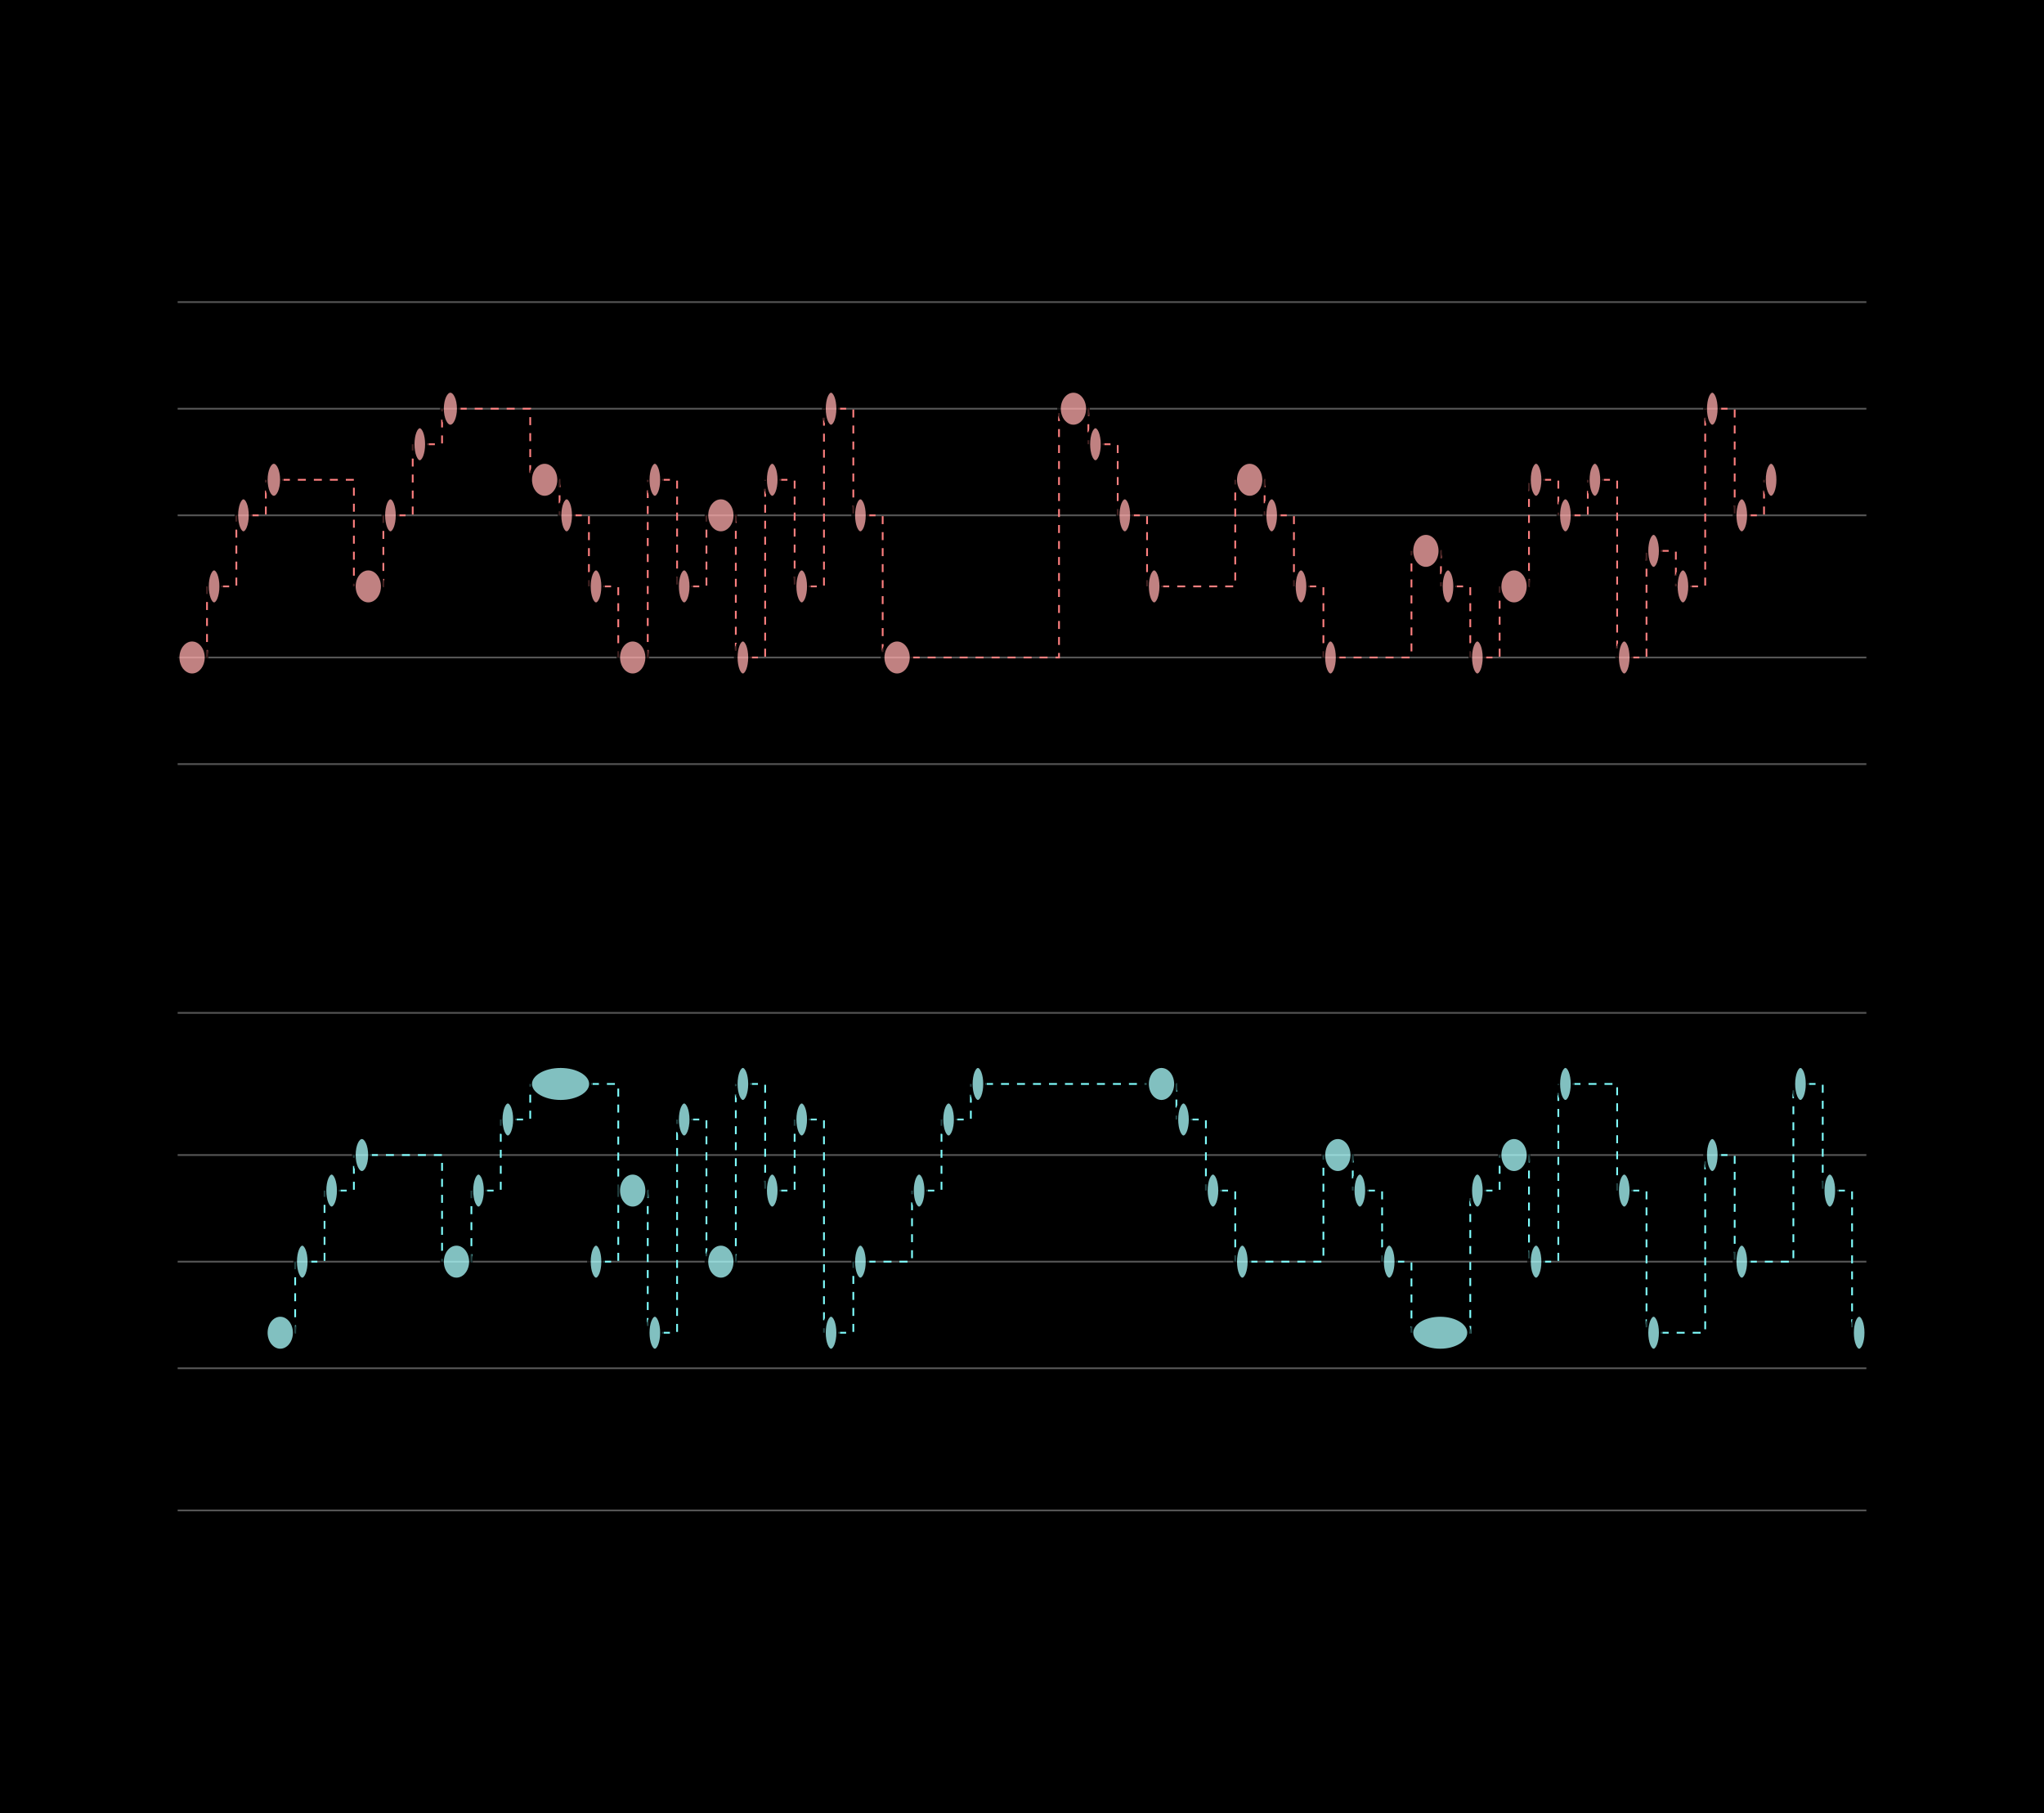
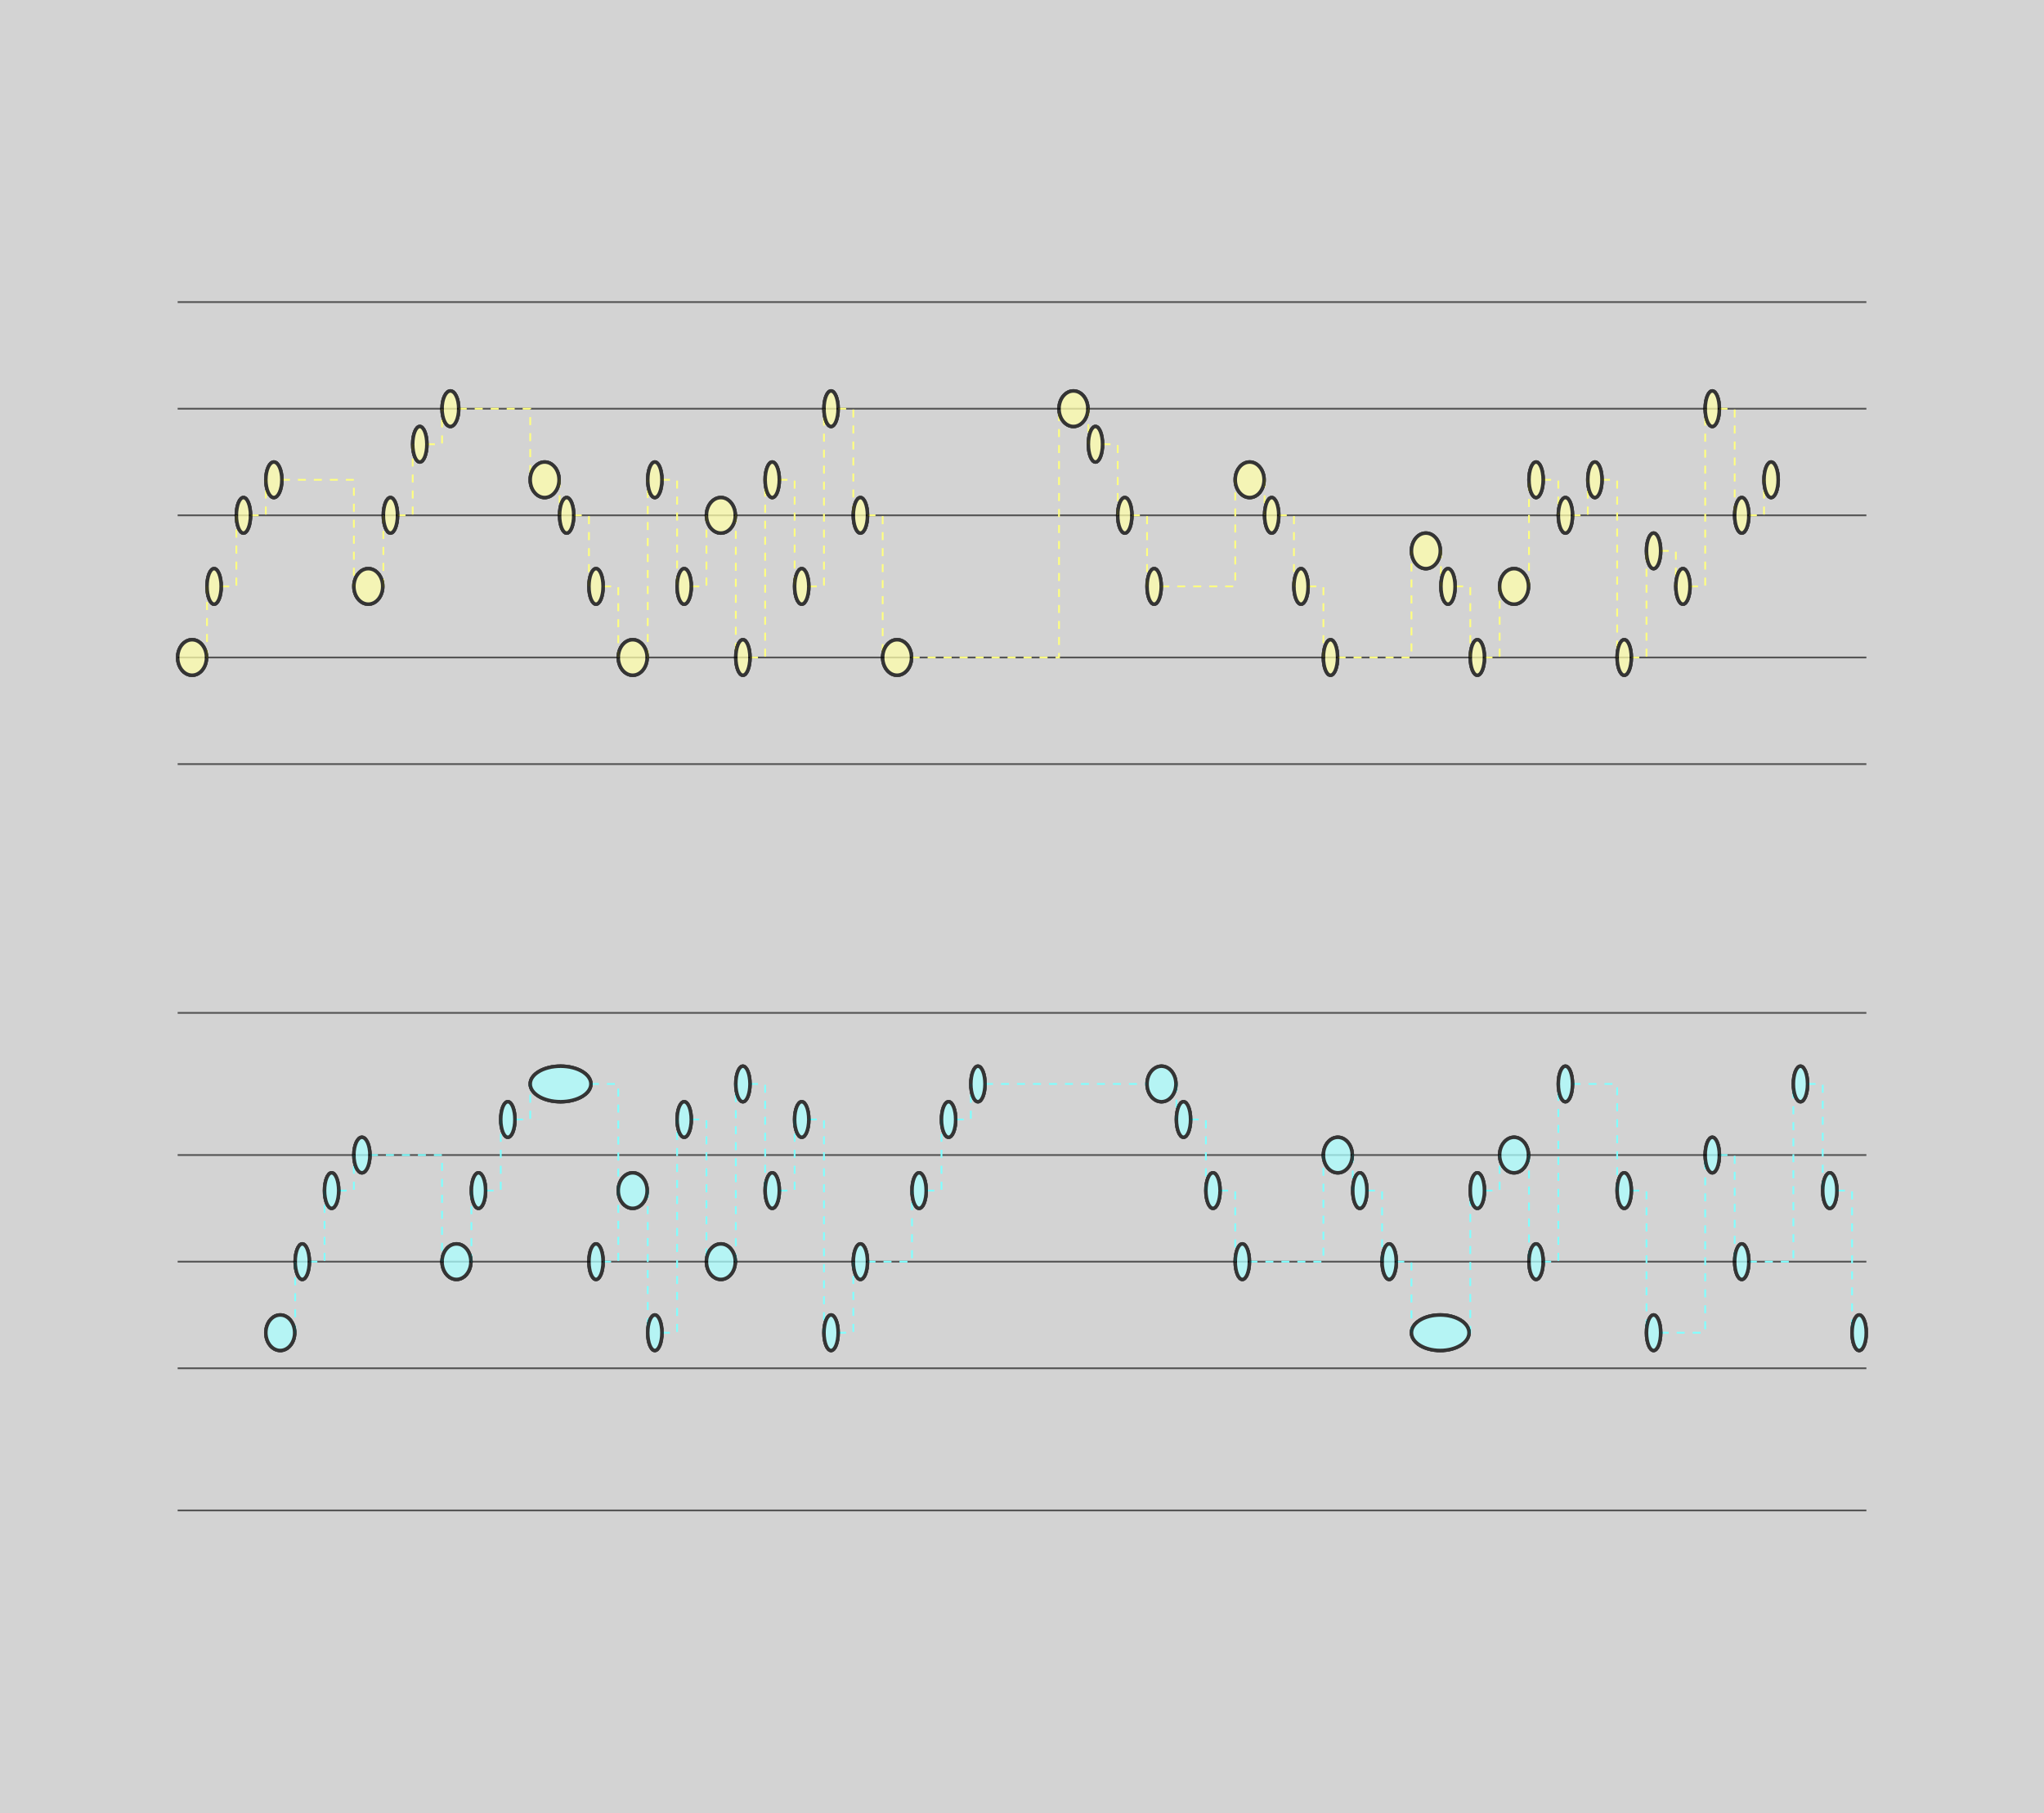
<svg xmlns="http://www.w3.org/2000/svg" version="1.1" viewPort="0 40 13.579 41" viewBox="-50 -50 575.255 510" width="575.255" height="510">
  <filter id="constantOpacity">
    <feComponentTransfer>
      <feFuncA type="table" tableValues="0 .5 .5" />
    </feComponentTransfer>
  </filter>
-   <rect class="background" x="-500%" y="-500%" width="1000%" height="1000%" style="fill:black" />
+   <rect class="background" x="-500%" y="-500%" width="1000%" height="1000%" style="fill:lightgray" />
  <g transform="scale(35, -10) translate(0, -81)">
    <g class="staff-lines" stroke-width="0.5" stroke="#555555">
      <path vector-effect="non-scaling-stroke" d="M0 64.5 L13.579 64.5" />
      <path vector-effect="non-scaling-stroke" d="M0 67.5 L13.579 67.5" />
      <path vector-effect="non-scaling-stroke" d="M0 71.5 L13.579 71.5" />
      <path vector-effect="non-scaling-stroke" d="M0 74.5 L13.579 74.5" />
      <path vector-effect="non-scaling-stroke" d="M0 77.5 L13.579 77.5" />
      <path vector-effect="non-scaling-stroke" d="M0 43.5 L13.579 43.5" />
      <path vector-effect="non-scaling-stroke" d="M0 47.5 L13.579 47.5" />
      <path vector-effect="non-scaling-stroke" d="M0 50.5 L13.579 50.5" />
      <path vector-effect="non-scaling-stroke" d="M0 53.5 L13.579 53.5" />
      <path vector-effect="non-scaling-stroke" d="M0 57.5 L13.579 57.5" />
    </g>
    <g style="stroke-width:1; stroke:black;">
      <g class="note-lines track-2" fill="none" stroke="hsl(180, 100%, 75%)" stroke-dasharray="2.25" vector-effect="non-scaling-stroke" stroke-width="0.5">
        <path vector-effect="non-scaling-stroke" d=" M0.941 48.5 L0.945 48.5 L0.945 50.5" />
        <path vector-effect="non-scaling-stroke" d=" M1.059 50.5 L1.181 50.5 L1.181 52.5" />
        <path vector-effect="non-scaling-stroke" d=" M1.295 52.5 L1.417 52.5 L1.417 53.5" />
        <path vector-effect="non-scaling-stroke" d=" M1.546 53.5 L2.126 53.5 L2.126 50.5" />
        <path vector-effect="non-scaling-stroke" d=" M2.358 50.5 L2.362 50.5 L2.362 52.5" />
        <path vector-effect="non-scaling-stroke" d=" M2.476 52.5 L2.598 52.5 L2.598 54.5" />
        <path vector-effect="non-scaling-stroke" d=" M2.713 54.5 L2.835 54.5 L2.835 55.5" />
        <path vector-effect="non-scaling-stroke" d=" M3.323 55.5 L3.543 55.5 L3.543 52.5" />
        <path vector-effect="non-scaling-stroke" d=" M3.421 50.5 L3.543 50.5 L3.543 52.5" />
        <path vector-effect="non-scaling-stroke" d=" M3.776 52.5 L3.78 52.5 L3.78 48.5" />
        <path vector-effect="non-scaling-stroke" d=" M3.894 48.5 L4.016 48.5 L4.016 54.5" />
        <path vector-effect="non-scaling-stroke" d=" M4.13 54.5 L4.252 54.5 L4.252 50.5" />
        <path vector-effect="non-scaling-stroke" d=" M4.484 50.5 L4.488 50.5 L4.488 55.5" />
        <path vector-effect="non-scaling-stroke" d=" M4.602 55.5 L4.724 55.5 L4.724 52.5" />
        <path vector-effect="non-scaling-stroke" d=" M4.839 52.5 L4.961 52.5 L4.961 54.5" />
        <path vector-effect="non-scaling-stroke" d=" M5.075 54.5 L5.197 54.5 L5.197 48.5" />
        <path vector-effect="non-scaling-stroke" d=" M5.311 48.5 L5.433 48.5 L5.433 50.5" />
        <path vector-effect="non-scaling-stroke" d=" M5.547 50.5 L5.905 50.5 L5.905 52.5" />
        <path vector-effect="non-scaling-stroke" d=" M6.02 52.5 L6.142 52.5 L6.142 54.5" />
        <path vector-effect="non-scaling-stroke" d=" M6.256 54.5 L6.378 54.5 L6.378 55.5" />
        <path vector-effect="non-scaling-stroke" d=" M6.492 55.5 L7.795 55.5 L7.795 55.5" />
        <path vector-effect="non-scaling-stroke" d=" M8.028 55.5 L8.031 55.5 L8.031 54.5" />
        <path vector-effect="non-scaling-stroke" d=" M8.146 54.5 L8.268 54.5 L8.268 52.5" />
        <path vector-effect="non-scaling-stroke" d=" M8.382 52.5 L8.504 52.5 L8.504 50.5" />
        <path vector-effect="non-scaling-stroke" d=" M8.618 50.5 L9.213 50.5 L9.213 53.5" />
        <path vector-effect="non-scaling-stroke" d=" M9.445 53.5 L9.449 53.5 L9.449 52.5" />
        <path vector-effect="non-scaling-stroke" d=" M9.563 52.5 L9.685 52.5 L9.685 50.5" />
        <path vector-effect="non-scaling-stroke" d=" M9.799 50.5 L9.921 50.5 L9.921 48.5" />
        <path vector-effect="non-scaling-stroke" d=" M10.384 48.5 L10.394 48.5 L10.394 52.5" />
        <path vector-effect="non-scaling-stroke" d=" M10.508 52.5 L10.63 52.5 L10.63 53.5" />
        <path vector-effect="non-scaling-stroke" d=" M10.862 53.5 L10.866 53.5 L10.866 50.5" />
        <path vector-effect="non-scaling-stroke" d=" M10.98 50.5 L11.102 50.5 L11.102 55.5" />
        <path vector-effect="non-scaling-stroke" d=" M11.216 55.5 L11.575 55.5 L11.575 52.5" />
        <path vector-effect="non-scaling-stroke" d=" M11.689 52.5 L11.811 52.5 L11.811 48.5" />
        <path vector-effect="non-scaling-stroke" d=" M11.925 48.5 L12.283 48.5 L12.283 53.5" />
        <path vector-effect="non-scaling-stroke" d=" M12.398 53.5 L12.52 53.5 L12.52 50.5" />
        <path vector-effect="non-scaling-stroke" d=" M12.634 50.5 L12.992 50.5 L12.992 55.5" />
        <path vector-effect="non-scaling-stroke" d=" M13.106 55.5 L13.228 55.5 L13.228 52.5" />
        <path vector-effect="non-scaling-stroke" d=" M13.342 52.5 L13.464 52.5 L13.464 48.5" />
      </g>
-       <g class="note-lines track-1" fill="none" stroke="hsl(0, 100%, 75%)" stroke-dasharray="2.25" vector-effect="non-scaling-stroke" stroke-width="0.5">
+       <g class="note-lines track-1" fill="none" stroke="hsl(60, 100%, 75%)" stroke-dasharray="2.25" vector-effect="non-scaling-stroke" stroke-width="0.5">
        <path vector-effect="non-scaling-stroke" d=" M0.232 67.5 L0.236 67.5 L0.236 69.5" />
        <path vector-effect="non-scaling-stroke" d=" M0.35 69.5 L0.472 69.5 L0.472 71.5" />
        <path vector-effect="non-scaling-stroke" d=" M0.587 71.5 L0.709 71.5 L0.709 72.5" />
        <path vector-effect="non-scaling-stroke" d=" M0.838 72.5 L1.417 72.5 L1.417 69.5" />
        <path vector-effect="non-scaling-stroke" d=" M1.65 69.5 L1.654 69.5 L1.654 71.5" />
        <path vector-effect="non-scaling-stroke" d=" M1.768 71.5 L1.89 71.5 L1.89 73.5" />
        <path vector-effect="non-scaling-stroke" d=" M2.004 73.5 L2.126 73.5 L2.126 74.5" />
        <path vector-effect="non-scaling-stroke" d=" M2.26 74.5 L2.835 74.5 L2.835 72.5" />
        <path vector-effect="non-scaling-stroke" d=" M3.067 72.5 L3.071 72.5 L3.071 71.5" />
        <path vector-effect="non-scaling-stroke" d=" M3.185 71.5 L3.307 71.5 L3.307 69.5" />
        <path vector-effect="non-scaling-stroke" d=" M3.421 69.5 L3.543 69.5 L3.543 67.5" />
        <path vector-effect="non-scaling-stroke" d=" M3.776 67.5 L3.78 67.5 L3.78 72.5" />
        <path vector-effect="non-scaling-stroke" d=" M3.894 72.5 L4.016 72.5 L4.016 69.5" />
        <path vector-effect="non-scaling-stroke" d=" M4.13 69.5 L4.252 69.5 L4.252 71.5" />
        <path vector-effect="non-scaling-stroke" d=" M4.484 71.5 L4.488 71.5 L4.488 67.5" />
        <path vector-effect="non-scaling-stroke" d=" M4.602 67.5 L4.724 67.5 L4.724 72.5" />
        <path vector-effect="non-scaling-stroke" d=" M4.839 72.5 L4.961 72.5 L4.961 69.5" />
        <path vector-effect="non-scaling-stroke" d=" M5.075 69.5 L5.197 69.5 L5.197 74.5" />
        <path vector-effect="non-scaling-stroke" d=" M5.311 74.5 L5.433 74.5 L5.433 71.5" />
        <path vector-effect="non-scaling-stroke" d=" M5.547 71.5 L5.669 71.5 L5.669 67.5" />
        <path vector-effect="non-scaling-stroke" d=" M5.902 67.5 L7.087 67.5 L7.087 74.5" />
        <path vector-effect="non-scaling-stroke" d=" M7.319 74.5 L7.323 74.5 L7.323 73.5" />
        <path vector-effect="non-scaling-stroke" d=" M7.437 73.5 L7.559 73.5 L7.559 71.5" />
        <path vector-effect="non-scaling-stroke" d=" M7.673 71.5 L7.795 71.5 L7.795 69.5" />
        <path vector-effect="non-scaling-stroke" d=" M7.909 69.5 L8.504 69.5 L8.504 72.5" />
        <path vector-effect="non-scaling-stroke" d=" M8.736 72.5 L8.74 72.5 L8.74 71.5" />
        <path vector-effect="non-scaling-stroke" d=" M8.854 71.5 L8.976 71.5 L8.976 69.5" />
        <path vector-effect="non-scaling-stroke" d=" M9.091 69.5 L9.213 69.5 L9.213 67.5" />
        <path vector-effect="non-scaling-stroke" d=" M9.327 67.5 L9.921 67.5 L9.921 70.5" />
        <path vector-effect="non-scaling-stroke" d=" M10.153 70.5 L10.158 70.5 L10.158 69.5" />
        <path vector-effect="non-scaling-stroke" d=" M10.272 69.5 L10.394 69.5 L10.394 67.5" />
        <path vector-effect="non-scaling-stroke" d=" M10.508 67.5 L10.63 67.5 L10.63 69.5" />
        <path vector-effect="non-scaling-stroke" d=" M10.862 69.5 L10.866 69.5 L10.866 72.5" />
        <path vector-effect="non-scaling-stroke" d=" M10.98 72.5 L11.102 72.5 L11.102 71.5" />
        <path vector-effect="non-scaling-stroke" d=" M11.216 71.5 L11.339 71.5 L11.339 72.5" />
        <path vector-effect="non-scaling-stroke" d=" M11.453 72.5 L11.575 72.5 L11.575 67.5" />
        <path vector-effect="non-scaling-stroke" d=" M11.689 67.5 L11.811 67.5 L11.811 70.5" />
        <path vector-effect="non-scaling-stroke" d=" M11.925 70.5 L12.047 70.5 L12.047 69.5" />
        <path vector-effect="non-scaling-stroke" d=" M12.161 69.5 L12.283 69.5 L12.283 74.5" />
        <path vector-effect="non-scaling-stroke" d=" M12.398 74.5 L12.52 74.5 L12.52 71.5" />
        <path vector-effect="non-scaling-stroke" d=" M12.634 71.5 L12.756 71.5 L12.756 72.5" />
      </g>
      <g opacity="0.5" class="note-backdrops track-2" style="fill:white;">
        <g class="note key-48 ont-0d709 offt-0d941 minima">
          <rect vector-effect="non-scaling-stroke" rx="1" ry="1" x="0.709" y="48" width="0.232" height="1" />
        </g>
        <g class="note key-50 ont-0d945 offt-1d059">
          <rect vector-effect="non-scaling-stroke" rx="1" ry="1" x="0.945" y="50" width="0.114" height="1" />
        </g>
        <g class="note key-52 ont-1d181 offt-1d295">
          <rect vector-effect="non-scaling-stroke" rx="1" ry="1" x="1.181" y="52" width="0.114" height="1" />
        </g>
        <g class="note key-53 ont-1d417 offt-1d546">
          <rect vector-effect="non-scaling-stroke" rx="1" ry="1" x="1.417" y="53" width="0.129" height="1" />
        </g>
        <g class="note key-50 ont-2d126 offt-2d358">
          <rect vector-effect="non-scaling-stroke" rx="1" ry="1" x="2.126" y="50" width="0.232" height="1" />
        </g>
        <g class="note key-52 ont-2d362 offt-2d476">
          <rect vector-effect="non-scaling-stroke" rx="1" ry="1" x="2.362" y="52" width="0.114" height="1" />
        </g>
        <g class="note key-54 ont-2d598 offt-2d713">
          <rect vector-effect="non-scaling-stroke" rx="1" ry="1" x="2.598" y="54" width="0.114" height="1" />
        </g>
        <g class="note key-55 ont-2d835 offt-3d323 maxima">
          <rect vector-effect="non-scaling-stroke" rx="1" ry="1" x="2.835" y="55" width="0.488" height="1" />
        </g>
        <g class="note key-50 ont-3d307 offt-3d421">
          <rect vector-effect="non-scaling-stroke" rx="1" ry="1" x="3.307" y="50" width="0.114" height="1" />
        </g>
        <g class="note key-52 ont-3d543 offt-3d776">
          <rect vector-effect="non-scaling-stroke" rx="1" ry="1" x="3.543" y="52" width="0.232" height="1" />
        </g>
        <g class="note key-48 ont-3d780 offt-3d894 minima">
          <rect vector-effect="non-scaling-stroke" rx="1" ry="1" x="3.78" y="48" width="0.114" height="1" />
        </g>
        <g class="note key-54 ont-4d016 offt-4d130">
          <rect vector-effect="non-scaling-stroke" rx="1" ry="1" x="4.016" y="54" width="0.114" height="1" />
        </g>
        <g class="note key-50 ont-4d252 offt-4d484">
          <rect vector-effect="non-scaling-stroke" rx="1" ry="1" x="4.252" y="50" width="0.232" height="1" />
        </g>
        <g class="note key-55 ont-4d488 offt-4d602 maxima">
          <rect vector-effect="non-scaling-stroke" rx="1" ry="1" x="4.488" y="55" width="0.114" height="1" />
        </g>
        <g class="note key-52 ont-4d724 offt-4d839">
          <rect vector-effect="non-scaling-stroke" rx="1" ry="1" x="4.724" y="52" width="0.114" height="1" />
        </g>
        <g class="note key-54 ont-4d961 offt-5d075">
          <rect vector-effect="non-scaling-stroke" rx="1" ry="1" x="4.961" y="54" width="0.114" height="1" />
        </g>
        <g class="note key-48 ont-5d197 offt-5d311 minima">
          <rect vector-effect="non-scaling-stroke" rx="1" ry="1" x="5.197" y="48" width="0.114" height="1" />
        </g>
        <g class="note key-50 ont-5d433 offt-5d547">
          <rect vector-effect="non-scaling-stroke" rx="1" ry="1" x="5.433" y="50" width="0.114" height="1" />
        </g>
        <g class="note key-52 ont-5d906 offt-6d020">
          <rect vector-effect="non-scaling-stroke" rx="1" ry="1" x="5.905" y="52" width="0.114" height="1" />
        </g>
        <g class="note key-54 ont-6d142 offt-6d256">
          <rect vector-effect="non-scaling-stroke" rx="1" ry="1" x="6.142" y="54" width="0.114" height="1" />
        </g>
        <g class="note key-55 ont-6d378 offt-6d492 maxima">
          <rect vector-effect="non-scaling-stroke" rx="1" ry="1" x="6.378" y="55" width="0.114" height="1" />
        </g>
        <g class="note key-55 ont-7d795 offt-8d028 maxima">
          <rect vector-effect="non-scaling-stroke" rx="1" ry="1" x="7.795" y="55" width="0.232" height="1" />
        </g>
        <g class="note key-54 ont-8d031 offt-8d146">
          <rect vector-effect="non-scaling-stroke" rx="1" ry="1" x="8.031" y="54" width="0.114" height="1" />
        </g>
        <g class="note key-52 ont-8d268 offt-8d382">
          <rect vector-effect="non-scaling-stroke" rx="1" ry="1" x="8.268" y="52" width="0.114" height="1" />
        </g>
        <g class="note key-50 ont-8d504 offt-8d618">
          <rect vector-effect="non-scaling-stroke" rx="1" ry="1" x="8.504" y="50" width="0.114" height="1" />
        </g>
        <g class="note key-53 ont-9d213 offt-9d445">
          <rect vector-effect="non-scaling-stroke" rx="1" ry="1" x="9.213" y="53" width="0.232" height="1" />
        </g>
        <g class="note key-52 ont-9d449 offt-9d563">
          <rect vector-effect="non-scaling-stroke" rx="1" ry="1" x="9.449" y="52" width="0.114" height="1" />
        </g>
        <g class="note key-50 ont-9d685 offt-9d799">
          <rect vector-effect="non-scaling-stroke" rx="1" ry="1" x="9.685" y="50" width="0.114" height="1" />
        </g>
        <g class="note key-48 ont-9d921 offt-10d384 minima">
          <rect vector-effect="non-scaling-stroke" rx="1" ry="1" x="9.921" y="48" width="0.463" height="1" />
        </g>
        <g class="note key-52 ont-10d394 offt-10d508">
          <rect vector-effect="non-scaling-stroke" rx="1" ry="1" x="10.394" y="52" width="0.114" height="1" />
        </g>
        <g class="note key-53 ont-10d630 offt-10d862">
          <rect vector-effect="non-scaling-stroke" rx="1" ry="1" x="10.63" y="53" width="0.232" height="1" />
        </g>
        <g class="note key-50 ont-10d866 offt-10d980">
          <rect vector-effect="non-scaling-stroke" rx="1" ry="1" x="10.866" y="50" width="0.114" height="1" />
        </g>
        <g class="note key-55 ont-11d102 offt-11d217 maxima">
          <rect vector-effect="non-scaling-stroke" rx="1" ry="1" x="11.102" y="55" width="0.114" height="1" />
        </g>
        <g class="note key-52 ont-11d575 offt-11d689">
          <rect vector-effect="non-scaling-stroke" rx="1" ry="1" x="11.575" y="52" width="0.114" height="1" />
        </g>
        <g class="note key-48 ont-11d811 offt-11d925 minima">
          <rect vector-effect="non-scaling-stroke" rx="1" ry="1" x="11.811" y="48" width="0.114" height="1" />
        </g>
        <g class="note key-53 ont-12d283 offt-12d398">
          <rect vector-effect="non-scaling-stroke" rx="1" ry="1" x="12.283" y="53" width="0.114" height="1" />
        </g>
        <g class="note key-50 ont-12d520 offt-12d634">
          <rect vector-effect="non-scaling-stroke" rx="1" ry="1" x="12.52" y="50" width="0.114" height="1" />
        </g>
        <g class="note key-55 ont-12d992 offt-13d106 maxima">
          <rect vector-effect="non-scaling-stroke" rx="1" ry="1" x="12.992" y="55" width="0.114" height="1" />
        </g>
        <g class="note key-52 ont-13d228 offt-13d342">
          <rect vector-effect="non-scaling-stroke" rx="1" ry="1" x="13.228" y="52" width="0.114" height="1" />
        </g>
        <g class="note key-48 ont-13d465 offt-13d579 minima">
          <rect vector-effect="non-scaling-stroke" rx="1" ry="1" x="13.464" y="48" width="0.114" height="1" />
        </g>
      </g>
      <g opacity="0.5" class="note-backdrops track-1" style="fill:white;">
        <g class="note key-67 ont-0d000 offt-0d232 minima">
          <rect vector-effect="non-scaling-stroke" rx="1" ry="1" x="0" y="67" width="0.232" height="1" />
        </g>
        <g class="note key-69 ont-0d236 offt-0d350">
          <rect vector-effect="non-scaling-stroke" rx="1" ry="1" x="0.236" y="69" width="0.114" height="1" />
        </g>
        <g class="note key-71 ont-0d472 offt-0d587">
          <rect vector-effect="non-scaling-stroke" rx="1" ry="1" x="0.472" y="71" width="0.114" height="1" />
        </g>
        <g class="note key-72 ont-0d709 offt-0d838">
          <rect vector-effect="non-scaling-stroke" rx="1" ry="1" x="0.709" y="72" width="0.129" height="1" />
        </g>
        <g class="note key-69 ont-1d417 offt-1d650">
          <rect vector-effect="non-scaling-stroke" rx="1" ry="1" x="1.417" y="69" width="0.232" height="1" />
        </g>
        <g class="note key-71 ont-1d654 offt-1d768">
          <rect vector-effect="non-scaling-stroke" rx="1" ry="1" x="1.654" y="71" width="0.114" height="1" />
        </g>
        <g class="note key-73 ont-1d890 offt-2d004">
          <rect vector-effect="non-scaling-stroke" rx="1" ry="1" x="1.89" y="73" width="0.114" height="1" />
        </g>
        <g class="note key-74 ont-2d126 offt-2d260 maxima">
          <rect vector-effect="non-scaling-stroke" rx="1" ry="1" x="2.126" y="74" width="0.134" height="1" />
        </g>
        <g class="note key-72 ont-2d835 offt-3d067">
          <rect vector-effect="non-scaling-stroke" rx="1" ry="1" x="2.835" y="72" width="0.232" height="1" />
        </g>
        <g class="note key-71 ont-3d071 offt-3d185">
          <rect vector-effect="non-scaling-stroke" rx="1" ry="1" x="3.071" y="71" width="0.114" height="1" />
        </g>
        <g class="note key-69 ont-3d307 offt-3d421">
          <rect vector-effect="non-scaling-stroke" rx="1" ry="1" x="3.307" y="69" width="0.114" height="1" />
        </g>
        <g class="note key-67 ont-3d543 offt-3d776 minima">
          <rect vector-effect="non-scaling-stroke" rx="1" ry="1" x="3.543" y="67" width="0.232" height="1" />
        </g>
        <g class="note key-72 ont-3d780 offt-3d894">
          <rect vector-effect="non-scaling-stroke" rx="1" ry="1" x="3.78" y="72" width="0.114" height="1" />
        </g>
        <g class="note key-69 ont-4d016 offt-4d130">
          <rect vector-effect="non-scaling-stroke" rx="1" ry="1" x="4.016" y="69" width="0.114" height="1" />
        </g>
        <g class="note key-71 ont-4d252 offt-4d484">
          <rect vector-effect="non-scaling-stroke" rx="1" ry="1" x="4.252" y="71" width="0.232" height="1" />
        </g>
        <g class="note key-67 ont-4d488 offt-4d602 minima">
          <rect vector-effect="non-scaling-stroke" rx="1" ry="1" x="4.488" y="67" width="0.114" height="1" />
        </g>
        <g class="note key-72 ont-4d724 offt-4d839">
          <rect vector-effect="non-scaling-stroke" rx="1" ry="1" x="4.724" y="72" width="0.114" height="1" />
        </g>
        <g class="note key-69 ont-4d961 offt-5d075">
          <rect vector-effect="non-scaling-stroke" rx="1" ry="1" x="4.961" y="69" width="0.114" height="1" />
        </g>
        <g class="note key-74 ont-5d197 offt-5d311 maxima">
          <rect vector-effect="non-scaling-stroke" rx="1" ry="1" x="5.197" y="74" width="0.114" height="1" />
        </g>
        <g class="note key-71 ont-5d433 offt-5d547">
          <rect vector-effect="non-scaling-stroke" rx="1" ry="1" x="5.433" y="71" width="0.114" height="1" />
        </g>
        <g class="note key-67 ont-5d669 offt-5d902 minima">
          <rect vector-effect="non-scaling-stroke" rx="1" ry="1" x="5.669" y="67" width="0.232" height="1" />
        </g>
        <g class="note key-74 ont-7d087 offt-7d319 maxima">
          <rect vector-effect="non-scaling-stroke" rx="1" ry="1" x="7.087" y="74" width="0.232" height="1" />
        </g>
        <g class="note key-73 ont-7d323 offt-7d437">
          <rect vector-effect="non-scaling-stroke" rx="1" ry="1" x="7.323" y="73" width="0.114" height="1" />
        </g>
        <g class="note key-71 ont-7d559 offt-7d673">
          <rect vector-effect="non-scaling-stroke" rx="1" ry="1" x="7.559" y="71" width="0.114" height="1" />
        </g>
        <g class="note key-69 ont-7d795 offt-7d909">
          <rect vector-effect="non-scaling-stroke" rx="1" ry="1" x="7.795" y="69" width="0.114" height="1" />
        </g>
        <g class="note key-72 ont-8d504 offt-8d736">
          <rect vector-effect="non-scaling-stroke" rx="1" ry="1" x="8.504" y="72" width="0.232" height="1" />
        </g>
        <g class="note key-71 ont-8d740 offt-8d854">
          <rect vector-effect="non-scaling-stroke" rx="1" ry="1" x="8.74" y="71" width="0.114" height="1" />
        </g>
        <g class="note key-69 ont-8d976 offt-9d091">
          <rect vector-effect="non-scaling-stroke" rx="1" ry="1" x="8.976" y="69" width="0.114" height="1" />
        </g>
        <g class="note key-67 ont-9d213 offt-9d327 minima">
          <rect vector-effect="non-scaling-stroke" rx="1" ry="1" x="9.213" y="67" width="0.114" height="1" />
        </g>
        <g class="note key-70 ont-9d921 offt-10d154">
          <rect vector-effect="non-scaling-stroke" rx="1" ry="1" x="9.921" y="70" width="0.232" height="1" />
        </g>
        <g class="note key-69 ont-10d157 offt-10d272">
          <rect vector-effect="non-scaling-stroke" rx="1" ry="1" x="10.158" y="69" width="0.114" height="1" />
        </g>
        <g class="note key-67 ont-10d394 offt-10d508 minima">
          <rect vector-effect="non-scaling-stroke" rx="1" ry="1" x="10.394" y="67" width="0.114" height="1" />
        </g>
        <g class="note key-69 ont-10d630 offt-10d862">
          <rect vector-effect="non-scaling-stroke" rx="1" ry="1" x="10.63" y="69" width="0.232" height="1" />
        </g>
        <g class="note key-72 ont-10d866 offt-10d980">
          <rect vector-effect="non-scaling-stroke" rx="1" ry="1" x="10.866" y="72" width="0.114" height="1" />
        </g>
        <g class="note key-71 ont-11d102 offt-11d217">
          <rect vector-effect="non-scaling-stroke" rx="1" ry="1" x="11.102" y="71" width="0.114" height="1" />
        </g>
        <g class="note key-72 ont-11d339 offt-11d453">
          <rect vector-effect="non-scaling-stroke" rx="1" ry="1" x="11.339" y="72" width="0.114" height="1" />
        </g>
        <g class="note key-67 ont-11d575 offt-11d689 minima">
          <rect vector-effect="non-scaling-stroke" rx="1" ry="1" x="11.575" y="67" width="0.114" height="1" />
        </g>
        <g class="note key-70 ont-11d811 offt-11d925">
          <rect vector-effect="non-scaling-stroke" rx="1" ry="1" x="11.811" y="70" width="0.114" height="1" />
        </g>
        <g class="note key-69 ont-12d047 offt-12d161">
          <rect vector-effect="non-scaling-stroke" rx="1" ry="1" x="12.047" y="69" width="0.114" height="1" />
        </g>
        <g class="note key-74 ont-12d283 offt-12d398 maxima">
          <rect vector-effect="non-scaling-stroke" rx="1" ry="1" x="12.283" y="74" width="0.114" height="1" />
        </g>
        <g class="note key-71 ont-12d520 offt-12d634">
          <rect vector-effect="non-scaling-stroke" rx="1" ry="1" x="12.52" y="71" width="0.114" height="1" />
        </g>
        <g class="note key-72 ont-12d756 offt-12d870">
          <rect vector-effect="non-scaling-stroke" rx="1" ry="1" x="12.756" y="72" width="0.114" height="1" />
        </g>
      </g>
      <g class="track-2" filter="url(#constantOpacity)" style="opacity:1; fill:hsl(180, 100%, 75%);">
        <g class="note key-48 ont-0d709 offt-0d941 minima">
          <rect vector-effect="non-scaling-stroke" rx="1" ry="1" x="0.709" y="48" width="0.232" height="1" />
        </g>
        <g class="note key-50 ont-0d945 offt-1d059">
          <rect vector-effect="non-scaling-stroke" rx="1" ry="1" x="0.945" y="50" width="0.114" height="1" />
        </g>
        <g class="note key-52 ont-1d181 offt-1d295">
          <rect vector-effect="non-scaling-stroke" rx="1" ry="1" x="1.181" y="52" width="0.114" height="1" />
        </g>
        <g class="note key-53 ont-1d417 offt-1d546">
          <rect vector-effect="non-scaling-stroke" rx="1" ry="1" x="1.417" y="53" width="0.129" height="1" />
        </g>
        <g class="note key-50 ont-2d126 offt-2d358">
          <rect vector-effect="non-scaling-stroke" rx="1" ry="1" x="2.126" y="50" width="0.232" height="1" />
        </g>
        <g class="note key-52 ont-2d362 offt-2d476">
          <rect vector-effect="non-scaling-stroke" rx="1" ry="1" x="2.362" y="52" width="0.114" height="1" />
        </g>
        <g class="note key-54 ont-2d598 offt-2d713">
          <rect vector-effect="non-scaling-stroke" rx="1" ry="1" x="2.598" y="54" width="0.114" height="1" />
        </g>
        <g class="note key-55 ont-2d835 offt-3d323 maxima">
          <rect vector-effect="non-scaling-stroke" rx="1" ry="1" x="2.835" y="55" width="0.488" height="1" />
        </g>
        <g class="note key-50 ont-3d307 offt-3d421">
          <rect vector-effect="non-scaling-stroke" rx="1" ry="1" x="3.307" y="50" width="0.114" height="1" />
        </g>
        <g class="note key-52 ont-3d543 offt-3d776">
          <rect vector-effect="non-scaling-stroke" rx="1" ry="1" x="3.543" y="52" width="0.232" height="1" />
        </g>
        <g class="note key-48 ont-3d780 offt-3d894 minima">
          <rect vector-effect="non-scaling-stroke" rx="1" ry="1" x="3.78" y="48" width="0.114" height="1" />
        </g>
        <g class="note key-54 ont-4d016 offt-4d130">
          <rect vector-effect="non-scaling-stroke" rx="1" ry="1" x="4.016" y="54" width="0.114" height="1" />
        </g>
        <g class="note key-50 ont-4d252 offt-4d484">
          <rect vector-effect="non-scaling-stroke" rx="1" ry="1" x="4.252" y="50" width="0.232" height="1" />
        </g>
        <g class="note key-55 ont-4d488 offt-4d602 maxima">
          <rect vector-effect="non-scaling-stroke" rx="1" ry="1" x="4.488" y="55" width="0.114" height="1" />
        </g>
        <g class="note key-52 ont-4d724 offt-4d839">
          <rect vector-effect="non-scaling-stroke" rx="1" ry="1" x="4.724" y="52" width="0.114" height="1" />
        </g>
        <g class="note key-54 ont-4d961 offt-5d075">
          <rect vector-effect="non-scaling-stroke" rx="1" ry="1" x="4.961" y="54" width="0.114" height="1" />
        </g>
        <g class="note key-48 ont-5d197 offt-5d311 minima">
          <rect vector-effect="non-scaling-stroke" rx="1" ry="1" x="5.197" y="48" width="0.114" height="1" />
        </g>
        <g class="note key-50 ont-5d433 offt-5d547">
          <rect vector-effect="non-scaling-stroke" rx="1" ry="1" x="5.433" y="50" width="0.114" height="1" />
        </g>
        <g class="note key-52 ont-5d906 offt-6d020">
          <rect vector-effect="non-scaling-stroke" rx="1" ry="1" x="5.905" y="52" width="0.114" height="1" />
        </g>
        <g class="note key-54 ont-6d142 offt-6d256">
          <rect vector-effect="non-scaling-stroke" rx="1" ry="1" x="6.142" y="54" width="0.114" height="1" />
        </g>
        <g class="note key-55 ont-6d378 offt-6d492 maxima">
          <rect vector-effect="non-scaling-stroke" rx="1" ry="1" x="6.378" y="55" width="0.114" height="1" />
        </g>
        <g class="note key-55 ont-7d795 offt-8d028 maxima">
          <rect vector-effect="non-scaling-stroke" rx="1" ry="1" x="7.795" y="55" width="0.232" height="1" />
        </g>
        <g class="note key-54 ont-8d031 offt-8d146">
          <rect vector-effect="non-scaling-stroke" rx="1" ry="1" x="8.031" y="54" width="0.114" height="1" />
        </g>
        <g class="note key-52 ont-8d268 offt-8d382">
          <rect vector-effect="non-scaling-stroke" rx="1" ry="1" x="8.268" y="52" width="0.114" height="1" />
        </g>
        <g class="note key-50 ont-8d504 offt-8d618">
          <rect vector-effect="non-scaling-stroke" rx="1" ry="1" x="8.504" y="50" width="0.114" height="1" />
        </g>
        <g class="note key-53 ont-9d213 offt-9d445">
          <rect vector-effect="non-scaling-stroke" rx="1" ry="1" x="9.213" y="53" width="0.232" height="1" />
        </g>
        <g class="note key-52 ont-9d449 offt-9d563">
          <rect vector-effect="non-scaling-stroke" rx="1" ry="1" x="9.449" y="52" width="0.114" height="1" />
        </g>
        <g class="note key-50 ont-9d685 offt-9d799">
          <rect vector-effect="non-scaling-stroke" rx="1" ry="1" x="9.685" y="50" width="0.114" height="1" />
        </g>
        <g class="note key-48 ont-9d921 offt-10d384 minima">
          <rect vector-effect="non-scaling-stroke" rx="1" ry="1" x="9.921" y="48" width="0.463" height="1" />
        </g>
        <g class="note key-52 ont-10d394 offt-10d508">
          <rect vector-effect="non-scaling-stroke" rx="1" ry="1" x="10.394" y="52" width="0.114" height="1" />
        </g>
        <g class="note key-53 ont-10d630 offt-10d862">
          <rect vector-effect="non-scaling-stroke" rx="1" ry="1" x="10.63" y="53" width="0.232" height="1" />
        </g>
        <g class="note key-50 ont-10d866 offt-10d980">
          <rect vector-effect="non-scaling-stroke" rx="1" ry="1" x="10.866" y="50" width="0.114" height="1" />
        </g>
        <g class="note key-55 ont-11d102 offt-11d217 maxima">
          <rect vector-effect="non-scaling-stroke" rx="1" ry="1" x="11.102" y="55" width="0.114" height="1" />
        </g>
        <g class="note key-52 ont-11d575 offt-11d689">
          <rect vector-effect="non-scaling-stroke" rx="1" ry="1" x="11.575" y="52" width="0.114" height="1" />
        </g>
        <g class="note key-48 ont-11d811 offt-11d925 minima">
          <rect vector-effect="non-scaling-stroke" rx="1" ry="1" x="11.811" y="48" width="0.114" height="1" />
        </g>
        <g class="note key-53 ont-12d283 offt-12d398">
          <rect vector-effect="non-scaling-stroke" rx="1" ry="1" x="12.283" y="53" width="0.114" height="1" />
        </g>
        <g class="note key-50 ont-12d520 offt-12d634">
          <rect vector-effect="non-scaling-stroke" rx="1" ry="1" x="12.52" y="50" width="0.114" height="1" />
        </g>
        <g class="note key-55 ont-12d992 offt-13d106 maxima">
          <rect vector-effect="non-scaling-stroke" rx="1" ry="1" x="12.992" y="55" width="0.114" height="1" />
        </g>
        <g class="note key-52 ont-13d228 offt-13d342">
          <rect vector-effect="non-scaling-stroke" rx="1" ry="1" x="13.228" y="52" width="0.114" height="1" />
        </g>
        <g class="note key-48 ont-13d465 offt-13d579 minima">
          <rect vector-effect="non-scaling-stroke" rx="1" ry="1" x="13.464" y="48" width="0.114" height="1" />
        </g>
      </g>
-       <g class="track-1" filter="url(#constantOpacity)" style="opacity:1; fill:hsl(0, 100%, 75%);">
+       <g class="track-1" filter="url(#constantOpacity)" style="opacity:1; fill:hsl(60, 100%, 75%);">
        <g class="note key-67 ont-0d000 offt-0d232 minima">
          <rect vector-effect="non-scaling-stroke" rx="1" ry="1" x="0" y="67" width="0.232" height="1" />
        </g>
        <g class="note key-69 ont-0d236 offt-0d350">
          <rect vector-effect="non-scaling-stroke" rx="1" ry="1" x="0.236" y="69" width="0.114" height="1" />
        </g>
        <g class="note key-71 ont-0d472 offt-0d587">
          <rect vector-effect="non-scaling-stroke" rx="1" ry="1" x="0.472" y="71" width="0.114" height="1" />
        </g>
        <g class="note key-72 ont-0d709 offt-0d838">
          <rect vector-effect="non-scaling-stroke" rx="1" ry="1" x="0.709" y="72" width="0.129" height="1" />
        </g>
        <g class="note key-69 ont-1d417 offt-1d650">
          <rect vector-effect="non-scaling-stroke" rx="1" ry="1" x="1.417" y="69" width="0.232" height="1" />
        </g>
        <g class="note key-71 ont-1d654 offt-1d768">
          <rect vector-effect="non-scaling-stroke" rx="1" ry="1" x="1.654" y="71" width="0.114" height="1" />
        </g>
        <g class="note key-73 ont-1d890 offt-2d004">
          <rect vector-effect="non-scaling-stroke" rx="1" ry="1" x="1.89" y="73" width="0.114" height="1" />
        </g>
        <g class="note key-74 ont-2d126 offt-2d260 maxima">
          <rect vector-effect="non-scaling-stroke" rx="1" ry="1" x="2.126" y="74" width="0.134" height="1" />
        </g>
        <g class="note key-72 ont-2d835 offt-3d067">
          <rect vector-effect="non-scaling-stroke" rx="1" ry="1" x="2.835" y="72" width="0.232" height="1" />
        </g>
        <g class="note key-71 ont-3d071 offt-3d185">
          <rect vector-effect="non-scaling-stroke" rx="1" ry="1" x="3.071" y="71" width="0.114" height="1" />
        </g>
        <g class="note key-69 ont-3d307 offt-3d421">
          <rect vector-effect="non-scaling-stroke" rx="1" ry="1" x="3.307" y="69" width="0.114" height="1" />
        </g>
        <g class="note key-67 ont-3d543 offt-3d776 minima">
          <rect vector-effect="non-scaling-stroke" rx="1" ry="1" x="3.543" y="67" width="0.232" height="1" />
        </g>
        <g class="note key-72 ont-3d780 offt-3d894">
          <rect vector-effect="non-scaling-stroke" rx="1" ry="1" x="3.78" y="72" width="0.114" height="1" />
        </g>
        <g class="note key-69 ont-4d016 offt-4d130">
          <rect vector-effect="non-scaling-stroke" rx="1" ry="1" x="4.016" y="69" width="0.114" height="1" />
        </g>
        <g class="note key-71 ont-4d252 offt-4d484">
          <rect vector-effect="non-scaling-stroke" rx="1" ry="1" x="4.252" y="71" width="0.232" height="1" />
        </g>
        <g class="note key-67 ont-4d488 offt-4d602 minima">
          <rect vector-effect="non-scaling-stroke" rx="1" ry="1" x="4.488" y="67" width="0.114" height="1" />
        </g>
        <g class="note key-72 ont-4d724 offt-4d839">
          <rect vector-effect="non-scaling-stroke" rx="1" ry="1" x="4.724" y="72" width="0.114" height="1" />
        </g>
        <g class="note key-69 ont-4d961 offt-5d075">
          <rect vector-effect="non-scaling-stroke" rx="1" ry="1" x="4.961" y="69" width="0.114" height="1" />
        </g>
        <g class="note key-74 ont-5d197 offt-5d311 maxima">
          <rect vector-effect="non-scaling-stroke" rx="1" ry="1" x="5.197" y="74" width="0.114" height="1" />
        </g>
        <g class="note key-71 ont-5d433 offt-5d547">
          <rect vector-effect="non-scaling-stroke" rx="1" ry="1" x="5.433" y="71" width="0.114" height="1" />
        </g>
        <g class="note key-67 ont-5d669 offt-5d902 minima">
          <rect vector-effect="non-scaling-stroke" rx="1" ry="1" x="5.669" y="67" width="0.232" height="1" />
        </g>
        <g class="note key-74 ont-7d087 offt-7d319 maxima">
          <rect vector-effect="non-scaling-stroke" rx="1" ry="1" x="7.087" y="74" width="0.232" height="1" />
        </g>
        <g class="note key-73 ont-7d323 offt-7d437">
          <rect vector-effect="non-scaling-stroke" rx="1" ry="1" x="7.323" y="73" width="0.114" height="1" />
        </g>
        <g class="note key-71 ont-7d559 offt-7d673">
          <rect vector-effect="non-scaling-stroke" rx="1" ry="1" x="7.559" y="71" width="0.114" height="1" />
        </g>
        <g class="note key-69 ont-7d795 offt-7d909">
          <rect vector-effect="non-scaling-stroke" rx="1" ry="1" x="7.795" y="69" width="0.114" height="1" />
        </g>
        <g class="note key-72 ont-8d504 offt-8d736">
          <rect vector-effect="non-scaling-stroke" rx="1" ry="1" x="8.504" y="72" width="0.232" height="1" />
        </g>
        <g class="note key-71 ont-8d740 offt-8d854">
          <rect vector-effect="non-scaling-stroke" rx="1" ry="1" x="8.74" y="71" width="0.114" height="1" />
        </g>
        <g class="note key-69 ont-8d976 offt-9d091">
          <rect vector-effect="non-scaling-stroke" rx="1" ry="1" x="8.976" y="69" width="0.114" height="1" />
        </g>
        <g class="note key-67 ont-9d213 offt-9d327 minima">
          <rect vector-effect="non-scaling-stroke" rx="1" ry="1" x="9.213" y="67" width="0.114" height="1" />
        </g>
        <g class="note key-70 ont-9d921 offt-10d154">
          <rect vector-effect="non-scaling-stroke" rx="1" ry="1" x="9.921" y="70" width="0.232" height="1" />
        </g>
        <g class="note key-69 ont-10d157 offt-10d272">
          <rect vector-effect="non-scaling-stroke" rx="1" ry="1" x="10.158" y="69" width="0.114" height="1" />
        </g>
        <g class="note key-67 ont-10d394 offt-10d508 minima">
          <rect vector-effect="non-scaling-stroke" rx="1" ry="1" x="10.394" y="67" width="0.114" height="1" />
        </g>
        <g class="note key-69 ont-10d630 offt-10d862">
          <rect vector-effect="non-scaling-stroke" rx="1" ry="1" x="10.63" y="69" width="0.232" height="1" />
        </g>
        <g class="note key-72 ont-10d866 offt-10d980">
          <rect vector-effect="non-scaling-stroke" rx="1" ry="1" x="10.866" y="72" width="0.114" height="1" />
        </g>
        <g class="note key-71 ont-11d102 offt-11d217">
          <rect vector-effect="non-scaling-stroke" rx="1" ry="1" x="11.102" y="71" width="0.114" height="1" />
        </g>
        <g class="note key-72 ont-11d339 offt-11d453">
          <rect vector-effect="non-scaling-stroke" rx="1" ry="1" x="11.339" y="72" width="0.114" height="1" />
        </g>
        <g class="note key-67 ont-11d575 offt-11d689 minima">
          <rect vector-effect="non-scaling-stroke" rx="1" ry="1" x="11.575" y="67" width="0.114" height="1" />
        </g>
        <g class="note key-70 ont-11d811 offt-11d925">
          <rect vector-effect="non-scaling-stroke" rx="1" ry="1" x="11.811" y="70" width="0.114" height="1" />
        </g>
        <g class="note key-69 ont-12d047 offt-12d161">
          <rect vector-effect="non-scaling-stroke" rx="1" ry="1" x="12.047" y="69" width="0.114" height="1" />
        </g>
        <g class="note key-74 ont-12d283 offt-12d398 maxima">
          <rect vector-effect="non-scaling-stroke" rx="1" ry="1" x="12.283" y="74" width="0.114" height="1" />
        </g>
        <g class="note key-71 ont-12d520 offt-12d634">
          <rect vector-effect="non-scaling-stroke" rx="1" ry="1" x="12.52" y="71" width="0.114" height="1" />
        </g>
        <g class="note key-72 ont-12d756 offt-12d870">
          <rect vector-effect="non-scaling-stroke" rx="1" ry="1" x="12.756" y="72" width="0.114" height="1" />
        </g>
      </g>
    </g>
  </g>
</svg>
